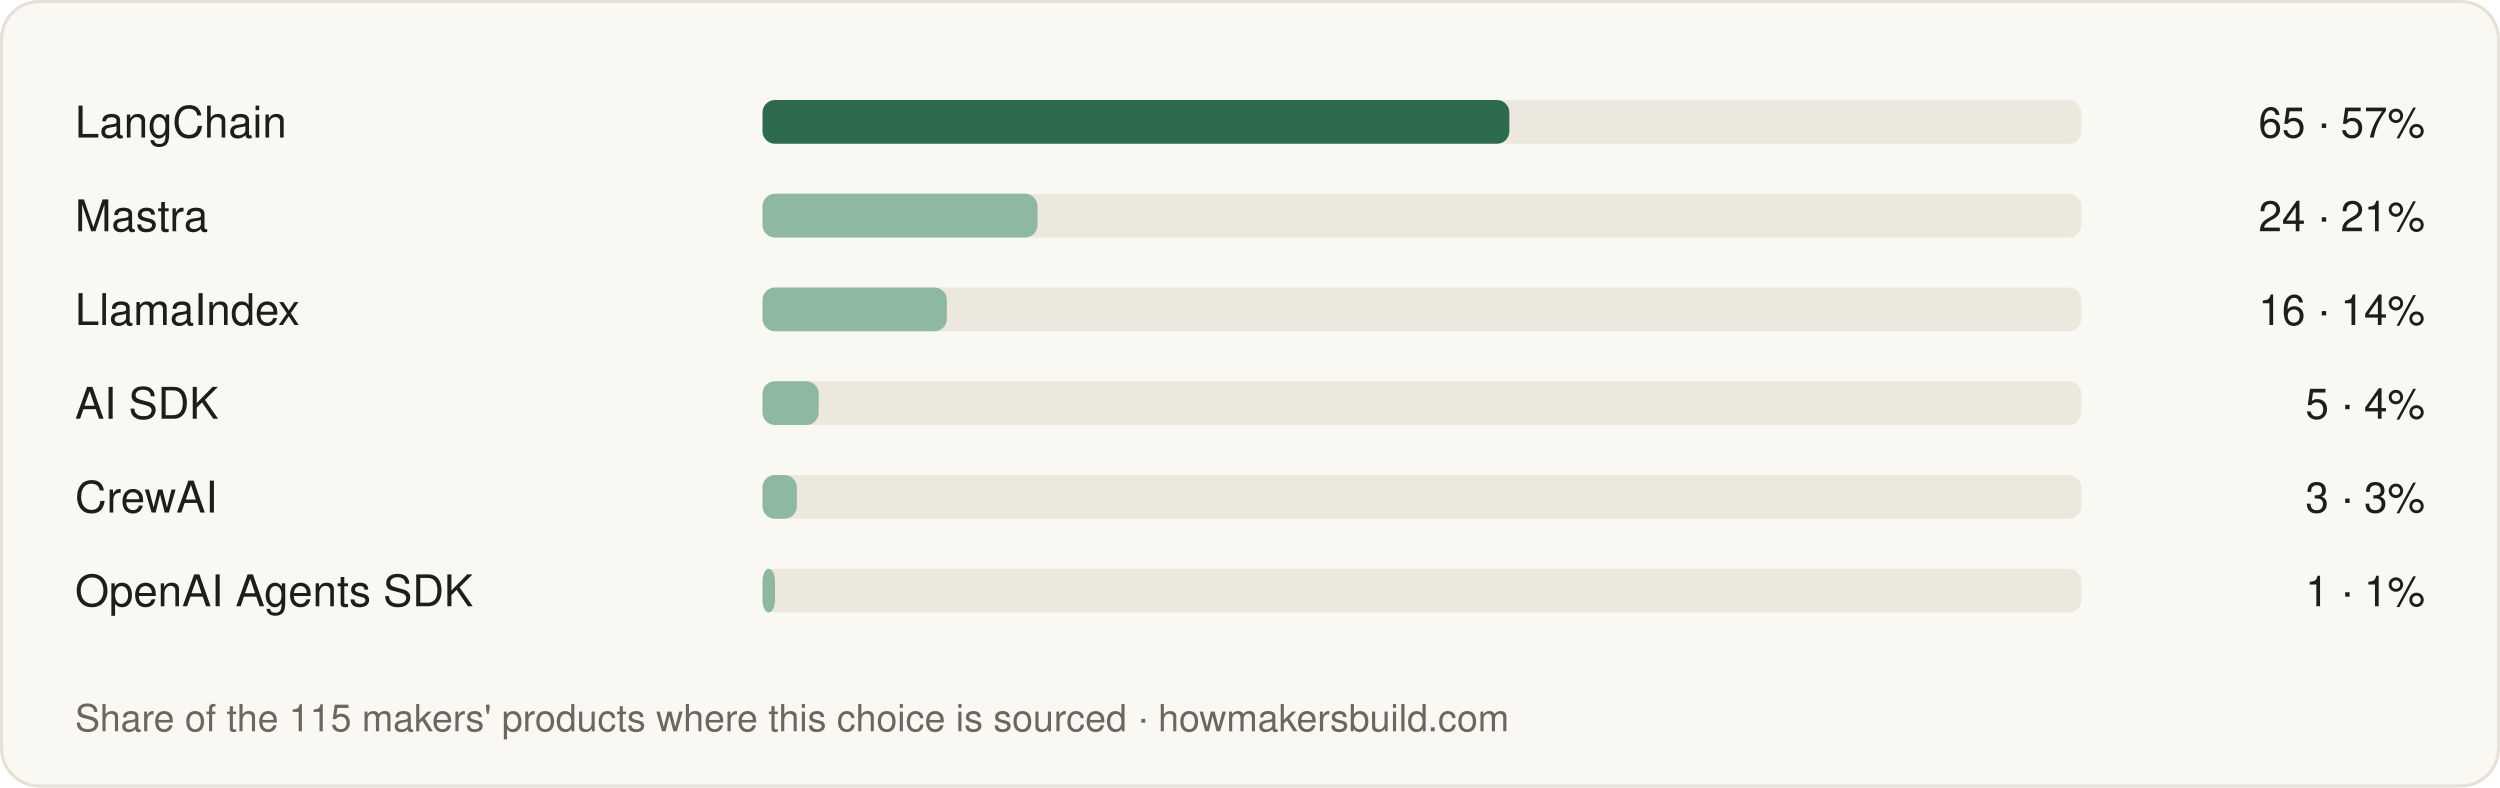
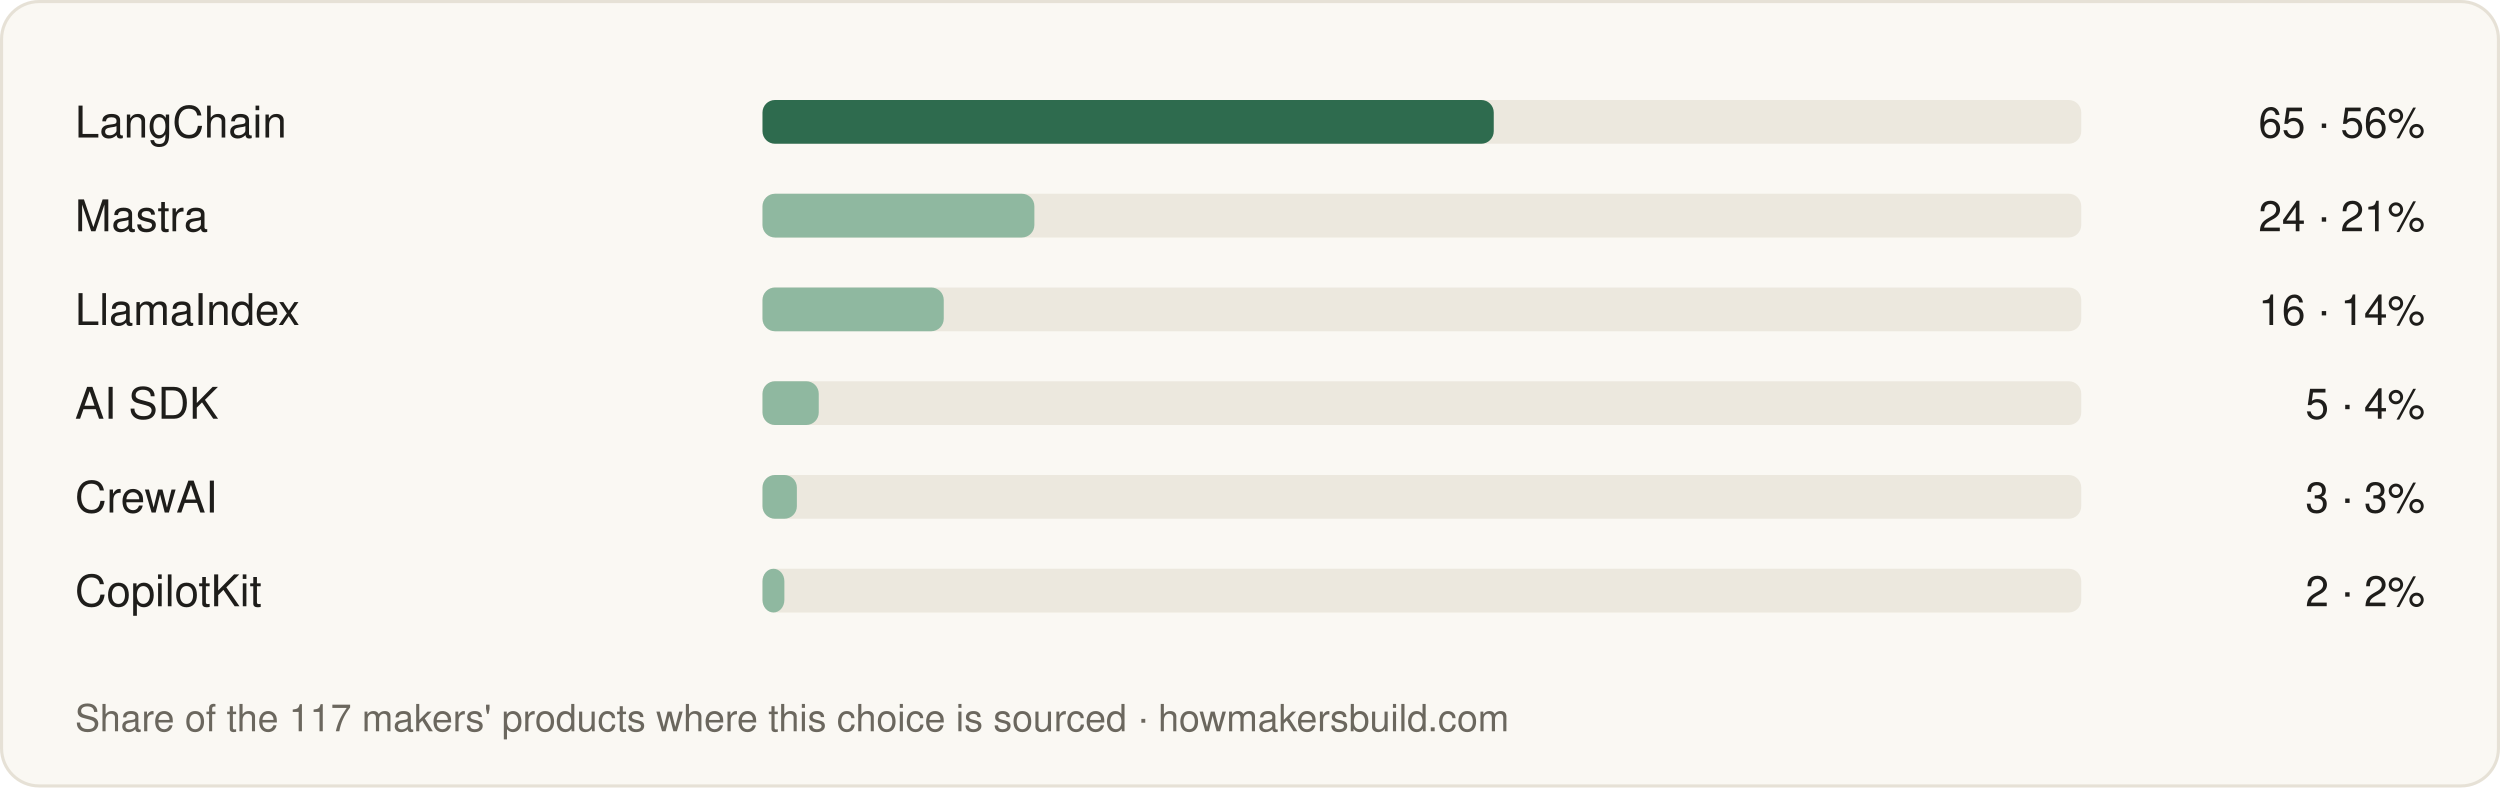
<svg xmlns="http://www.w3.org/2000/svg" width="800" height="252" viewBox="0 0 800 252" font-family="-apple-system, BlinkMacSystemFont, 'Segoe UI', Helvetica, Arial, sans-serif">
  <rect x="0.5" y="0.5" width="799" height="251" rx="12" fill="#faf8f3" stroke="#e6e1d6" />
  <text x="24" y="44" font-size="14" fill="#1e1d1a">LangChain</text>
  <rect x="244" y="32" width="422" height="14" rx="4" fill="#ece8de" />
-   <rect x="244" y="32" width="239" height="14" rx="4" fill="#2e6b4e" />
-   <text x="776" y="44" font-size="13.5" text-anchor="end" fill="#1e1d1a">65 · 57%</text>
+   <rect x="244" y="32" width="234" height="14" rx="4" fill="#2e6b4e" />
+   <text x="776" y="44" font-size="13.5" text-anchor="end" fill="#1e1d1a">65 · 56%</text>
  <text x="24" y="74" font-size="14" fill="#1e1d1a">Mastra</text>
  <rect x="244" y="62" width="422" height="14" rx="4" fill="#ece8de" />
-   <rect x="244" y="62" width="88" height="14" rx="4" fill="#8fb8a0" />
+   <rect x="244" y="62" width="87" height="14" rx="4" fill="#8fb8a0" />
  <text x="776" y="74" font-size="13.5" text-anchor="end" fill="#1e1d1a">24 · 21%</text>
  <text x="24" y="104" font-size="14" fill="#1e1d1a">LlamaIndex</text>
  <rect x="244" y="92" width="422" height="14" rx="4" fill="#ece8de" />
-   <rect x="244" y="92" width="59" height="14" rx="4" fill="#8fb8a0" />
+   <rect x="244" y="92" width="58" height="14" rx="4" fill="#8fb8a0" />
  <text x="776" y="104" font-size="13.5" text-anchor="end" fill="#1e1d1a">16 · 14%</text>
  <text x="24" y="134" font-size="14" fill="#1e1d1a">AI SDK</text>
  <rect x="244" y="122" width="422" height="14" rx="4" fill="#ece8de" />
  <rect x="244" y="122" width="18" height="14" rx="4" fill="#8fb8a0" />
  <text x="776" y="134" font-size="13.5" text-anchor="end" fill="#1e1d1a">5 · 4%</text>
  <text x="24" y="164" font-size="14" fill="#1e1d1a">CrewAI</text>
  <rect x="244" y="152" width="422" height="14" rx="4" fill="#ece8de" />
  <rect x="244" y="152" width="11" height="14" rx="4" fill="#8fb8a0" />
  <text x="776" y="164" font-size="13.5" text-anchor="end" fill="#1e1d1a">3 · 3%</text>
-   <text x="24" y="194" font-size="14" fill="#1e1d1a">OpenAI Agents SDK</text>
+   <text x="24" y="194" font-size="14" fill="#1e1d1a">CopilotKit</text>
  <rect x="244" y="182" width="422" height="14" rx="4" fill="#ece8de" />
-   <rect x="244" y="182" width="4" height="14" rx="4" fill="#8fb8a0" />
-   <text x="776" y="194" font-size="13.5" text-anchor="end" fill="#1e1d1a">1 · 1%</text>
-   <text x="24" y="234" font-size="12" fill="#6b675e">Share of the 115 makers' products where this choice is sourced · howmakersbuild.com</text>
+   <rect x="244" y="182" width="7" height="14" rx="4" fill="#8fb8a0" />
+   <text x="776" y="194" font-size="13.5" text-anchor="end" fill="#1e1d1a">2 · 2%</text>
+   <text x="24" y="234" font-size="12" fill="#6b675e">Share of the 117 makers' products where this choice is sourced · howmakersbuild.com</text>
</svg>
